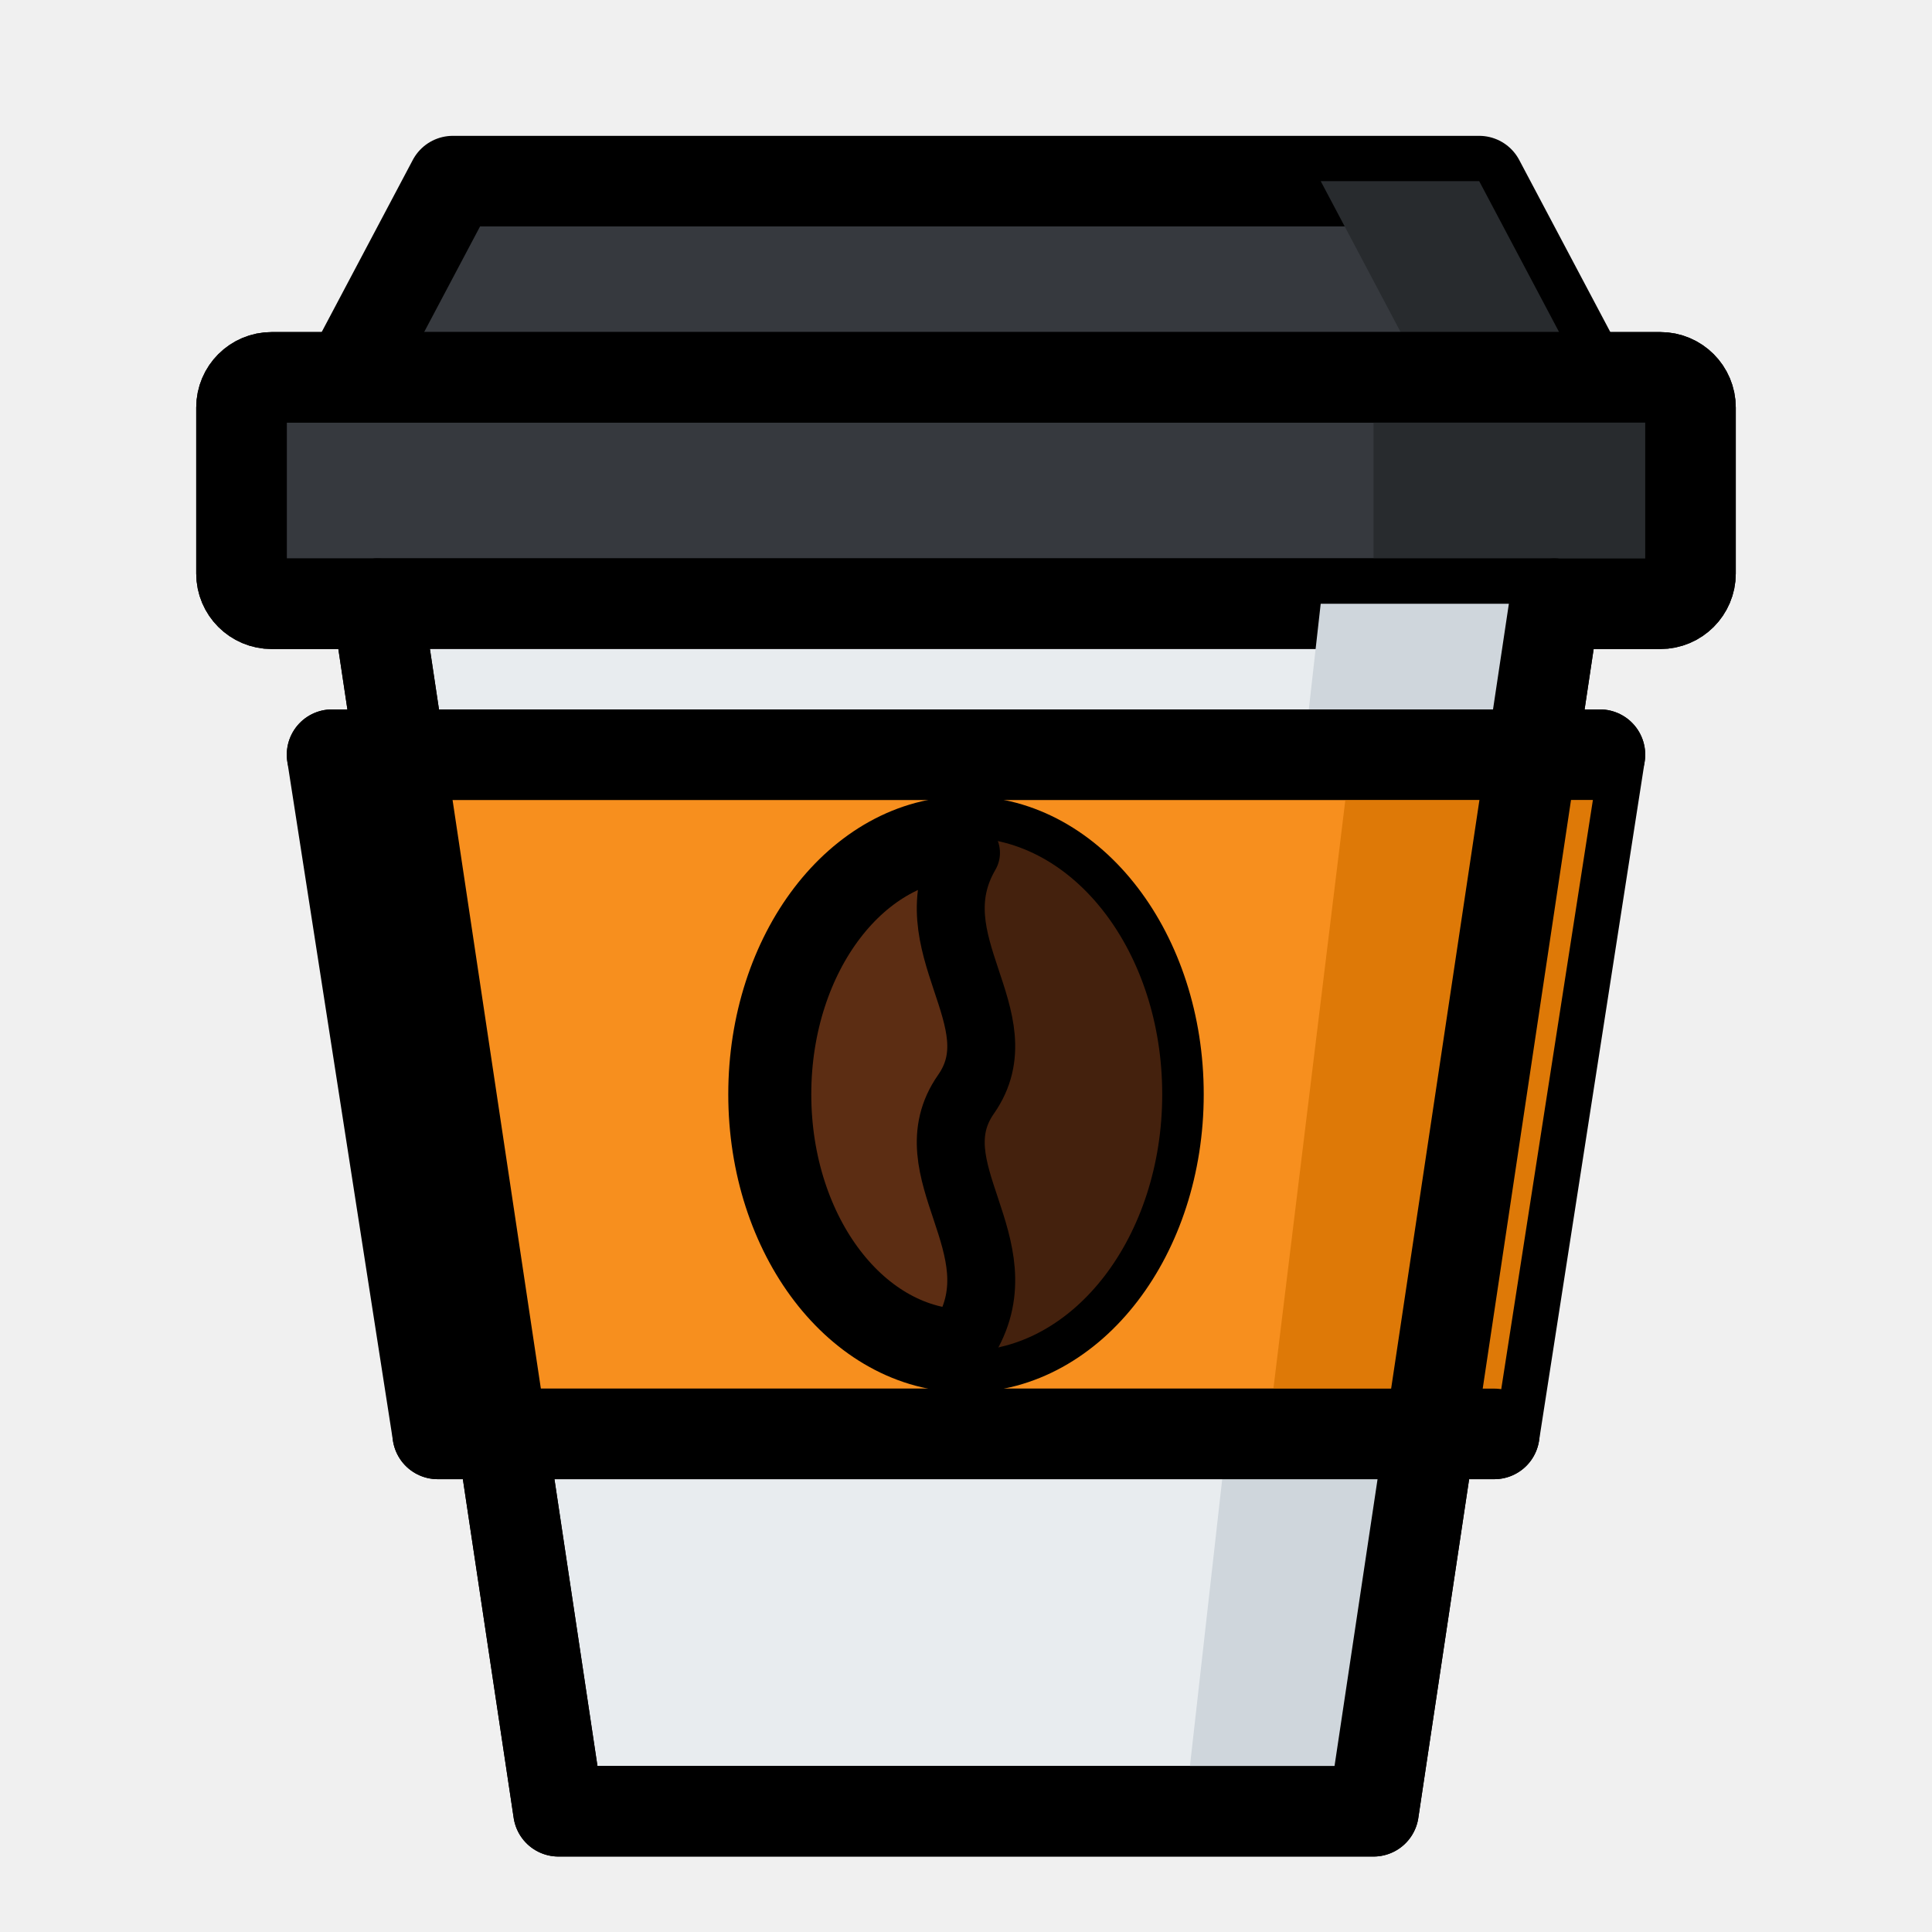
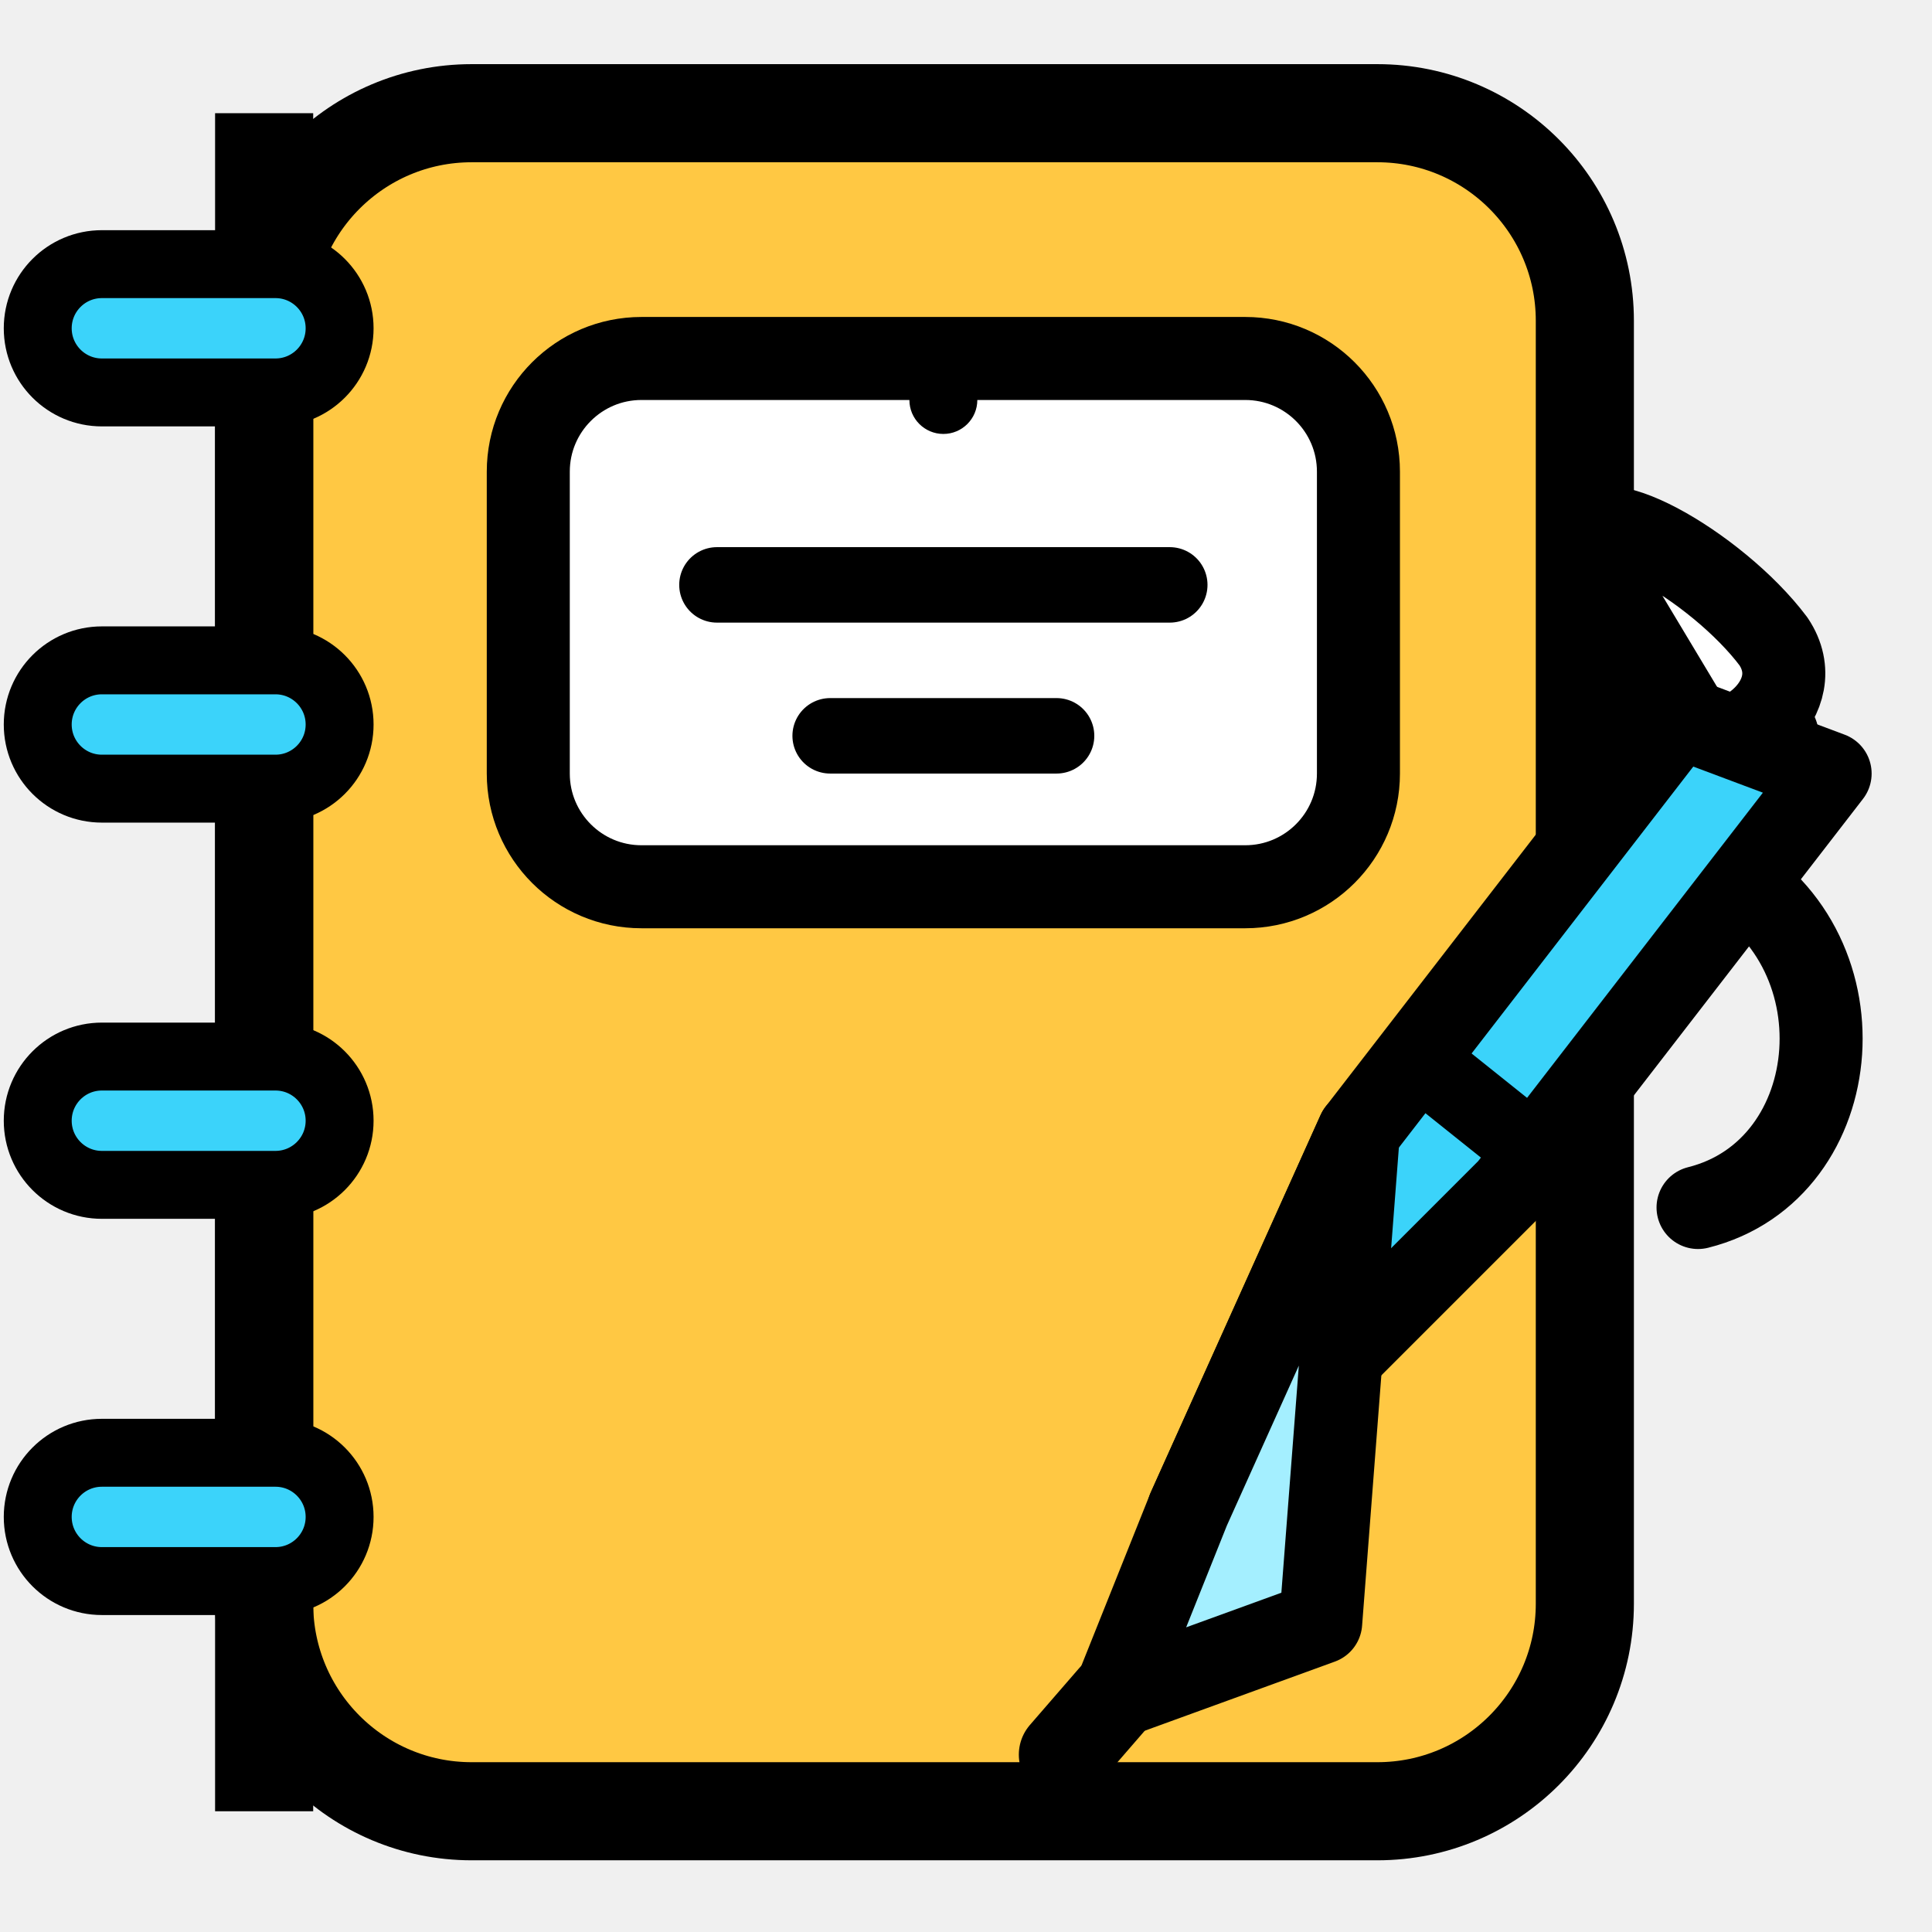
- <svg xmlns="http://www.w3.org/2000/svg" viewBox="0 0 512 512" width="512" height="512" fill="none">
-   <path d="M120 48L392 48L428 116H84L120 48Z" fill="#36393E" stroke="#000000" stroke-width="24" stroke-linecap="round" stroke-linejoin="round" />
-   <path d="M350 48L392 48L428 116H386L350 48Z" fill="#282B2E" />
-   <rect x="64" y="100" width="384" height="60" rx="8" fill="#36393E" stroke="#000000" stroke-width="24" stroke-linecap="round" stroke-linejoin="round" />
-   <rect x="364" y="100" width="84" height="60" fill="#282B2E" rx="8" />
-   <rect x="64" y="100" width="384" height="60" rx="8" fill="none" stroke="#000000" stroke-width="24" />
-   <path d="M100 160L148 480H364L412 160H100Z" fill="#E8ECEF" stroke="#000000" stroke-width="24" stroke-linejoin="round" />
-   <path d="M350 160L314 480H364L412 160H350Z" fill="#CFD6DC" />
-   <path d="M88 200L116 380H396L424 200H88Z" fill="#F78F1E" stroke="#000000" stroke-width="24" stroke-linejoin="round" />
-   <path d="M358 200L336 380H396L424 200H358Z" fill="#DE7907" />
-   <ellipse cx="256" cy="290" rx="52" ry="68" fill="#5C2D13" stroke="#000000" stroke-width="22" />
-   <path d="M256 222C284.719 222 308 252.445 308 290C308 327.555 284.719 358 256 358V222Z" fill="#44210D" />
-   <path d="M256 226C242 250 270 270 256 290C242 310 270 330 256 354" stroke="#000000" stroke-width="18" stroke-linecap="round" fill="none" />
-   <path d="M100 160L148 480H364L412 160" stroke="#000000" stroke-width="24" stroke-linecap="round" stroke-linejoin="round" fill="none" />
-   <path d="M88 200H424" stroke="#000000" stroke-width="24" stroke-linecap="round" fill="none" />
-   <path d="M116 380H396" stroke="#000000" stroke-width="24" stroke-linecap="round" fill="none" />
+ <svg xmlns="http://www.w3.org/2000/svg" viewBox="0 0 512 512" fill="none">
+   <rect x="70" y="30" width="350" height="450" rx="55" fill="#FFC843" stroke="#000000" stroke-width="26" stroke-linejoin="round" />
+   <line x1="70" y1="30" x2="70" y2="480" stroke="#000000" stroke-width="26" />
+   <rect x="10" y="70" width="80" height="34" rx="17" fill="#3BD3FA" stroke="#000000" stroke-width="18" />
+   <rect x="10" y="175" width="80" height="34" rx="17" fill="#3BD3FA" stroke="#000000" stroke-width="18" />
+   <rect x="10" y="280" width="80" height="34" rx="17" fill="#3BD3FA" stroke="#000000" stroke-width="18" />
+   <rect x="10" y="385" width="80" height="34" rx="17" fill="#3BD3FA" stroke="#000000" stroke-width="18" />
+   <rect x="140" y="95" width="220" height="140" rx="30" fill="#FFFFFF" stroke="#000000" stroke-width="22" />
+   <circle cx="250" cy="106" r="9" fill="#000000" />
+   <line x1="190" y1="155" x2="310" y2="155" stroke="#000000" stroke-width="20" stroke-linecap="round" />
+   <line x1="220" y1="195" x2="280" y2="195" stroke="#000000" stroke-width="20" stroke-linecap="round" />
+   <g transform="translate(10, 10)">
+     <path d="M 445 220 C 485 240 480 300 440 310" stroke="#000000" stroke-width="22" stroke-linecap="round" fill="none" />
+     <path d="M 425 140 L 460 185 M 415 130 L 450 175" stroke="#000000" stroke-width="24" stroke-linecap="round" />
+     <path d="M 410 135 C 410 120 445 140 460 160 C 470 175 450 190 440 185 Z" fill="#FFFFFF" stroke="#000000" stroke-width="22" stroke-linejoin="round" />
+     <path d="M 435 180 L 350 290 L 305 390 L 390 305 L 475 195 Z" fill="#3BD3FA" stroke="#000000" stroke-width="22" stroke-linejoin="round" />
+     <line x1="365" y1="270" x2="415" y2="310" stroke="#000000" stroke-width="20" />
+     <path d="M 305 390 L 285 440 L 340 420 L 350 290 Z" fill="#A4EFFF" stroke="#000000" stroke-width="22" stroke-linejoin="round" />
+     <path d="M 285 440 L 272 455" stroke="#000000" stroke-width="24" stroke-linecap="round" />
+   </g>
</svg>
